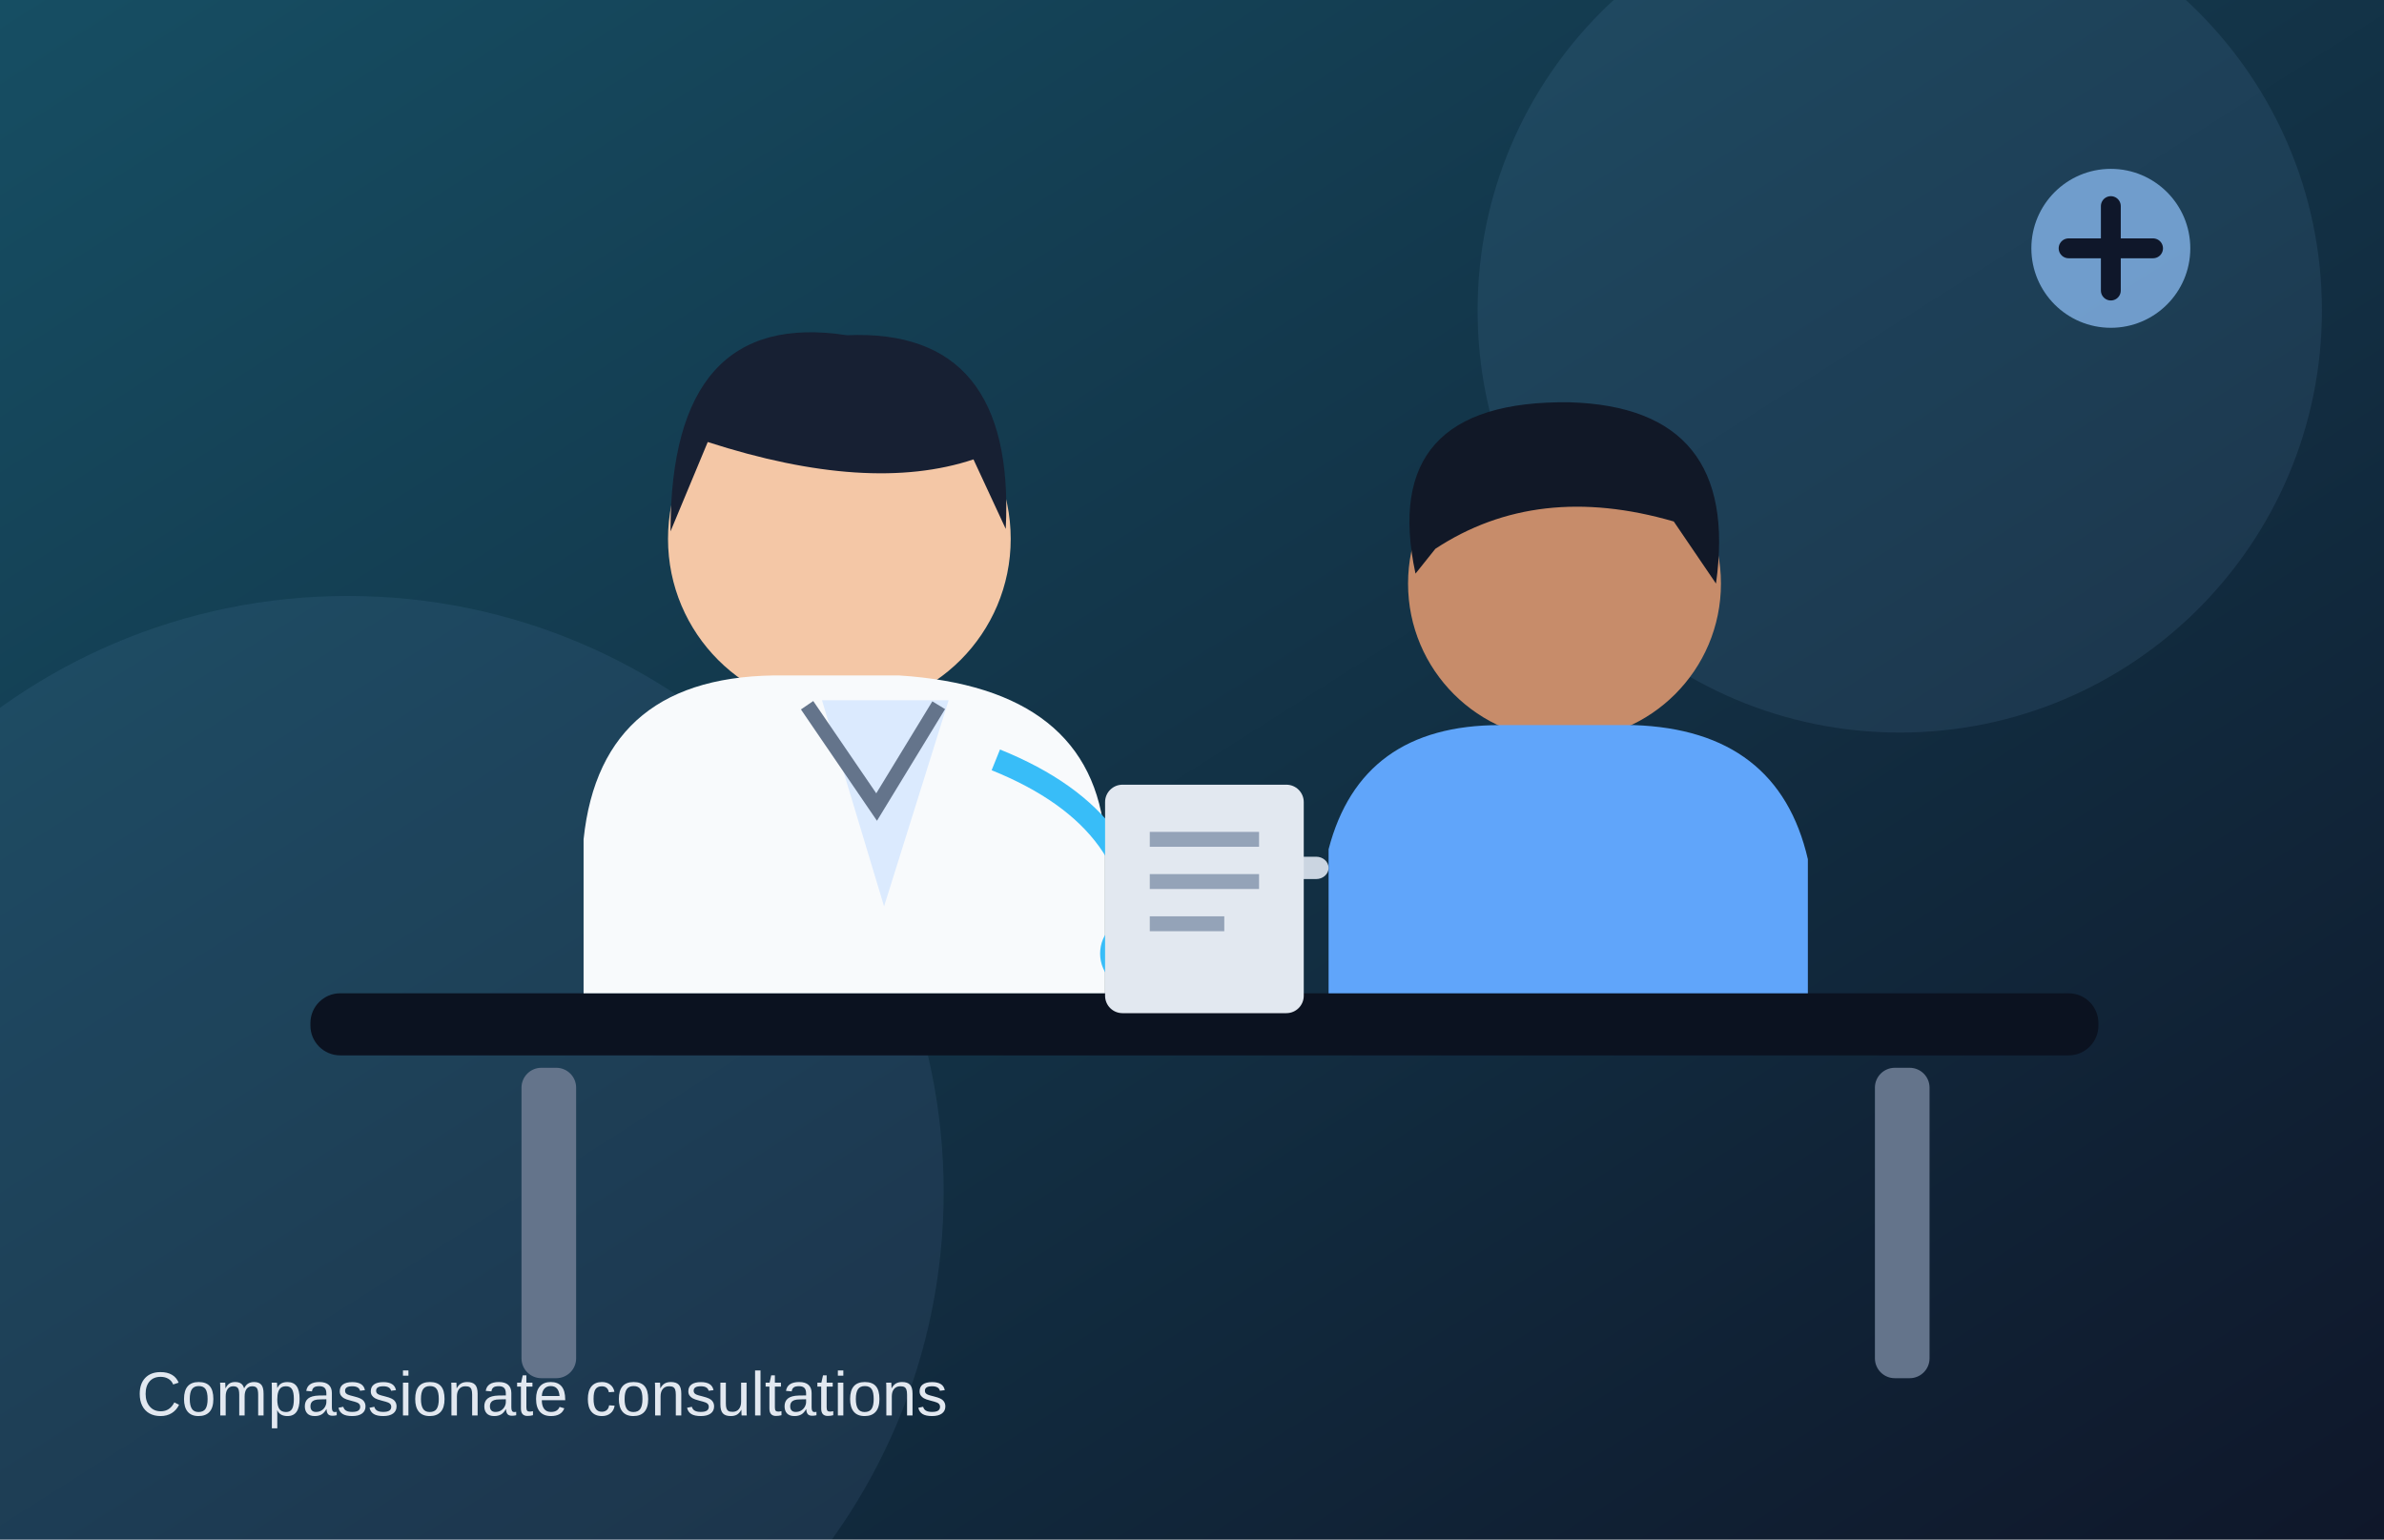
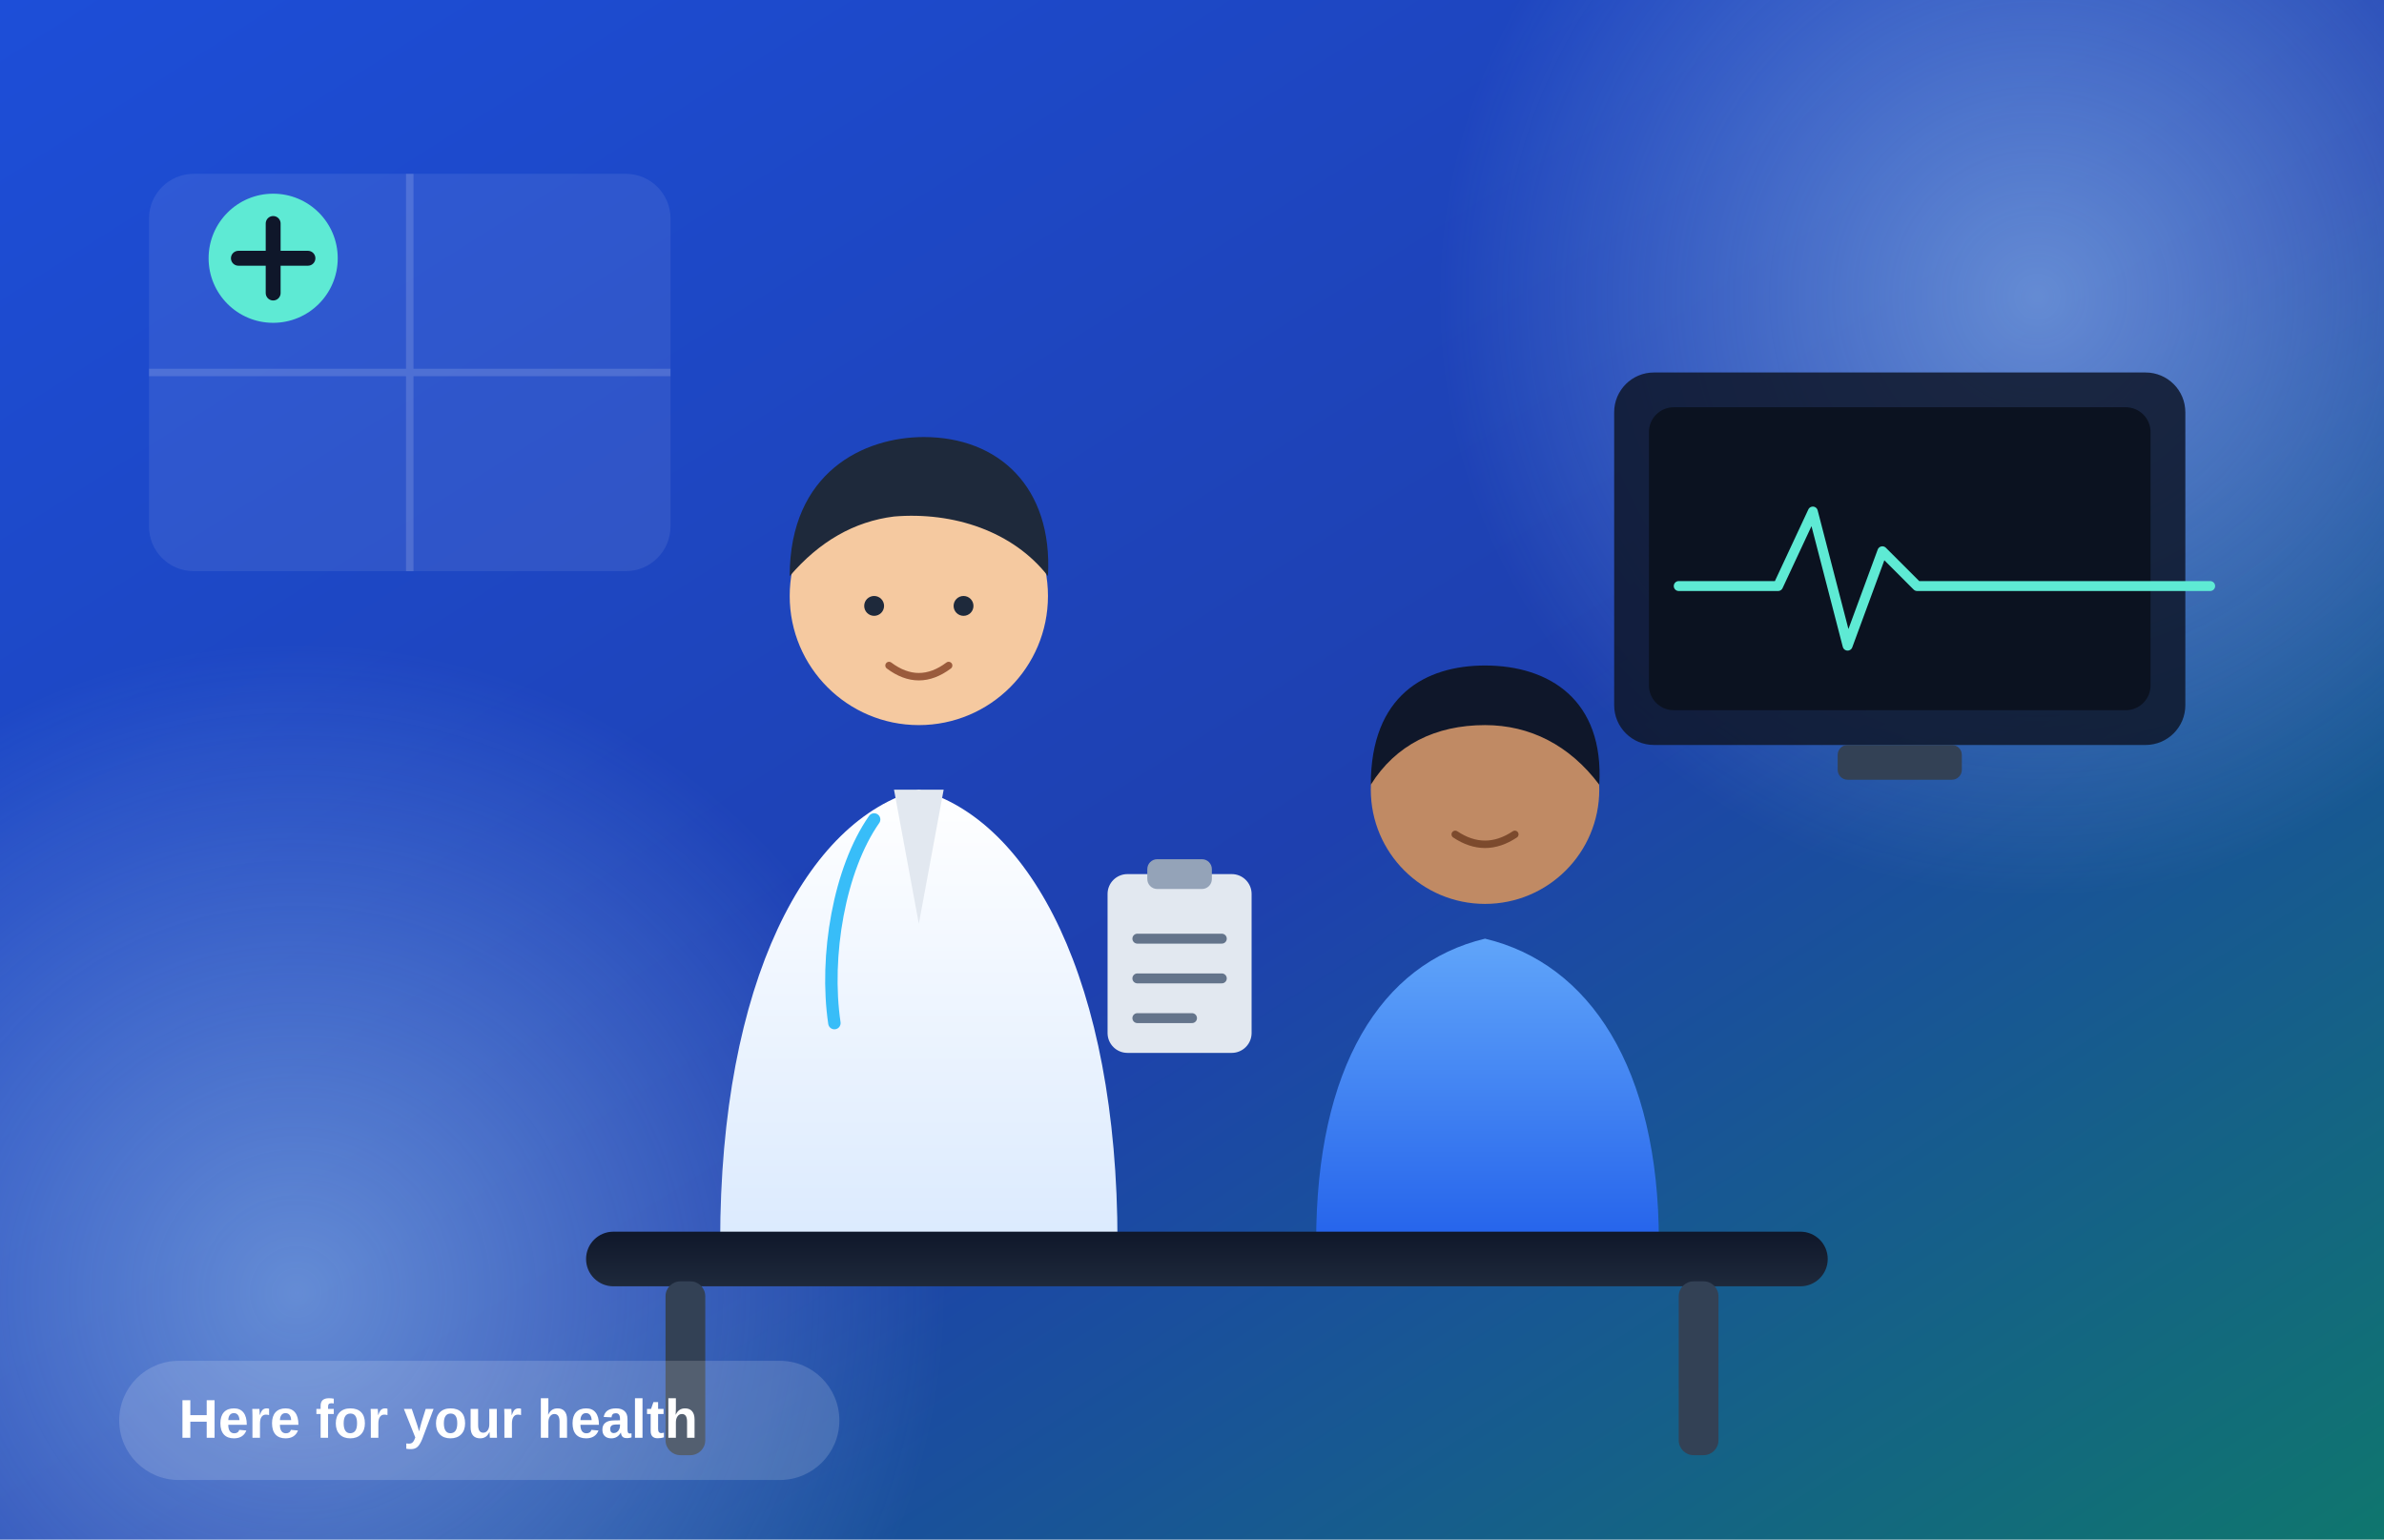
- <svg xmlns="http://www.w3.org/2000/svg" viewBox="0 0 960 620" role="img" aria-label="Illustration of a doctor and patient at a clinic">
+ <svg xmlns="http://www.w3.org/2000/svg" viewBox="0 0 960 620" role="img" aria-label="Illustration of a doctor and patient in a consultation">
  <defs>
-     <linearGradient id="g" x2="1" y2="1">
-       <stop stop-color="#164e63" />
-       <stop offset="1" stop-color="#0f172a" />
+     <linearGradient id="bg" x1="0" y1="0" x2="1" y2="1">
+       <stop offset="0" stop-color="#1d4ed8" />
+       <stop offset="0.55" stop-color="#1e40af" />
+       <stop offset="1" stop-color="#0f766e" />
+     </linearGradient>
+     <radialGradient id="glow" cx="0.5" cy="0.5" r="0.5">
+       <stop offset="0" stop-color="#bae6fd" stop-opacity="0.45" />
+       <stop offset="1" stop-color="#bae6fd" stop-opacity="0" />
+     </radialGradient>
+     <linearGradient id="coat" x1="0" y1="0" x2="0" y2="1">
+       <stop offset="0" stop-color="#ffffff" />
+       <stop offset="1" stop-color="#dbeafe" />
+     </linearGradient>
+     <linearGradient id="shirt" x1="0" y1="0" x2="0" y2="1">
+       <stop offset="0" stop-color="#60a5fa" />
+       <stop offset="1" stop-color="#2563eb" />
+     </linearGradient>
+     <linearGradient id="desk" x1="0" y1="0" x2="0" y2="1">
+       <stop offset="0" stop-color="#0f172a" />
+       <stop offset="1" stop-color="#1e293b" />
    </linearGradient>
  </defs>
-   <rect width="960" height="620" fill="url(#g)" />
-   <circle cx="765" cy="125" r="170" fill="#93c5fd" opacity=".09" />
-   <circle cx="140" cy="480" r="240" fill="#93c5fd" opacity=".08" />
-   <rect x="125" y="400" width="720" height="25" rx="12" fill="#0b1220" />
-   <rect x="210" y="430" width="22" height="125" rx="8" fill="#64748b" />
-   <rect x="755" y="430" width="22" height="125" rx="8" fill="#64748b" />
-   <circle cx="338" cy="217" r="69" fill="#f4c7a6" />
-   <path d="M270 214Q270 124 341 135Q409 132 405 213L392 185Q350 199 285 178Z" fill="#172033" />
-   <path d="M235 400V338Q242 271 316 272H362Q440 277 445 338V400Z" fill="#f8fafc" />
-   <path d="M331 282L356 365L382 282" fill="#dbeafe" />
-   <path d="M325 284L353 325L378 284" fill="none" stroke="#64748b" stroke-width="6" />
-   <path d="M401 306Q463 331 458 385" fill="none" stroke="#38bdf8" stroke-width="9" />
-   <circle cx="458" cy="384" r="15" fill="#38bdf8" />
-   <circle cx="630" cy="235" r="63" fill="#c78c6a" />
-   <path d="M570 231Q555 161 632 162Q701 164 691 235L674 210Q619 194 578 221Z" fill="#111827" />
-   <path d="M535 400V342Q548 292 604 292H658Q716 294 728 346V400Z" fill="#60a5fa" />
-   <rect x="465" y="345" width="70" height="9" rx="5" fill="#cbd5e1" />
-   <rect x="445" y="316" width="80" height="92" rx="7" fill="#e2e8f0" />
-   <path d="M463 338H507M463 355H507M463 372H493" stroke="#94a3b8" stroke-width="6" />
-   <circle cx="850" cy="100" r="32" fill="#93c5fd" opacity=".7" />
-   <path d="M850 83V117M833 100H867" stroke="#0f172a" stroke-width="8" stroke-linecap="round" />
-   <text x="55" y="570" fill="#e2e8f0" font-size="25" font-family="Arial,sans-serif">Compassionate consultations</text>
+   <rect width="960" height="620" fill="url(#bg)" />
+   <circle cx="820" cy="120" r="240" fill="url(#glow)" />
+   <circle cx="120" cy="520" r="260" fill="url(#glow)" />
+   <rect x="60" y="70" width="210" height="160" rx="18" fill="#ffffff" fill-opacity="0.08" />
+   <path d="M165 70 V230 M60 150 H270" stroke="#ffffff" stroke-opacity="0.15" stroke-width="3" />
+   <rect x="650" y="150" width="230" height="150" rx="16" fill="#0f172a" fill-opacity="0.85" />
+   <rect x="664" y="164" width="202" height="122" rx="10" fill="#0b1220" />
+   <polyline points="676,236 716,236 730,206 744,260 758,222 772,236 890,236" fill="none" stroke="#5eead4" stroke-width="4" stroke-linecap="round" stroke-linejoin="round" />
+   <rect x="740" y="300" width="50" height="14" rx="4" fill="#334155" />
+   <path d="M290 500 C290 395 325 330 370 318 C415 330 450 395 450 500 Z" fill="url(#coat)" />
+   <path d="M360 318 L370 372 L380 318" fill="#e2e8f0" />
+   <path d="M352 330 C338 350 332 385 336 412" fill="none" stroke="#38bdf8" stroke-width="5" stroke-linecap="round" />
+   <circle cx="370" cy="240" r="52" fill="#f5c9a0" />
+   <path d="M318 232 C318 190 348 176 372 176 C402 176 424 196 422 232 C408 214 384 206 360 208 C344 210 330 218 318 232 Z" fill="#1e293b" />
+   <circle cx="352" cy="244" r="4" fill="#1e293b" />
+   <circle cx="388" cy="244" r="4" fill="#1e293b" />
+   <path d="M358 268 Q370 277 382 268" fill="none" stroke="#9a5b3c" stroke-width="3" stroke-linecap="round" />
+   <rect x="446" y="352" width="58" height="72" rx="8" fill="#e2e8f0" />
+   <rect x="462" y="346" width="26" height="12" rx="4" fill="#94a3b8" />
+   <path d="M458 378 H492 M458 394 H492 M458 410 H480" stroke="#64748b" stroke-width="4" stroke-linecap="round" />
+   <path d="M530 500 C530 430 556 388 598 378 C640 388 668 430 668 500 Z" fill="url(#shirt)" />
+   <circle cx="598" cy="318" r="46" fill="#c08a64" />
+   <path d="M552 316 C552 280 574 268 598 268 C624 268 646 282 644 316 C632 300 616 292 598 292 C578 292 562 300 552 316 Z" fill="#0f172a" />
+   <path d="M586 336 Q598 344 610 336" fill="none" stroke="#7c4a2d" stroke-width="3" stroke-linecap="round" />
+   <rect x="236" y="496" width="500" height="22" rx="11" fill="url(#desk)" />
+   <rect x="268" y="516" width="16" height="70" rx="6" fill="#334155" />
+   <rect x="676" y="516" width="16" height="70" rx="6" fill="#334155" />
+   <circle cx="110" cy="104" r="26" fill="#5eead4" />
+   <path d="M110 90 V118 M96 104 H124" stroke="#0f172a" stroke-width="6" stroke-linecap="round" />
+   <rect x="48" y="548" width="290" height="48" rx="24" fill="#ffffff" fill-opacity="0.16" />
+   <text x="72" y="579" fill="#ffffff" font-size="22" font-weight="600" font-family="Arial, sans-serif">Here for your health</text>
</svg>
